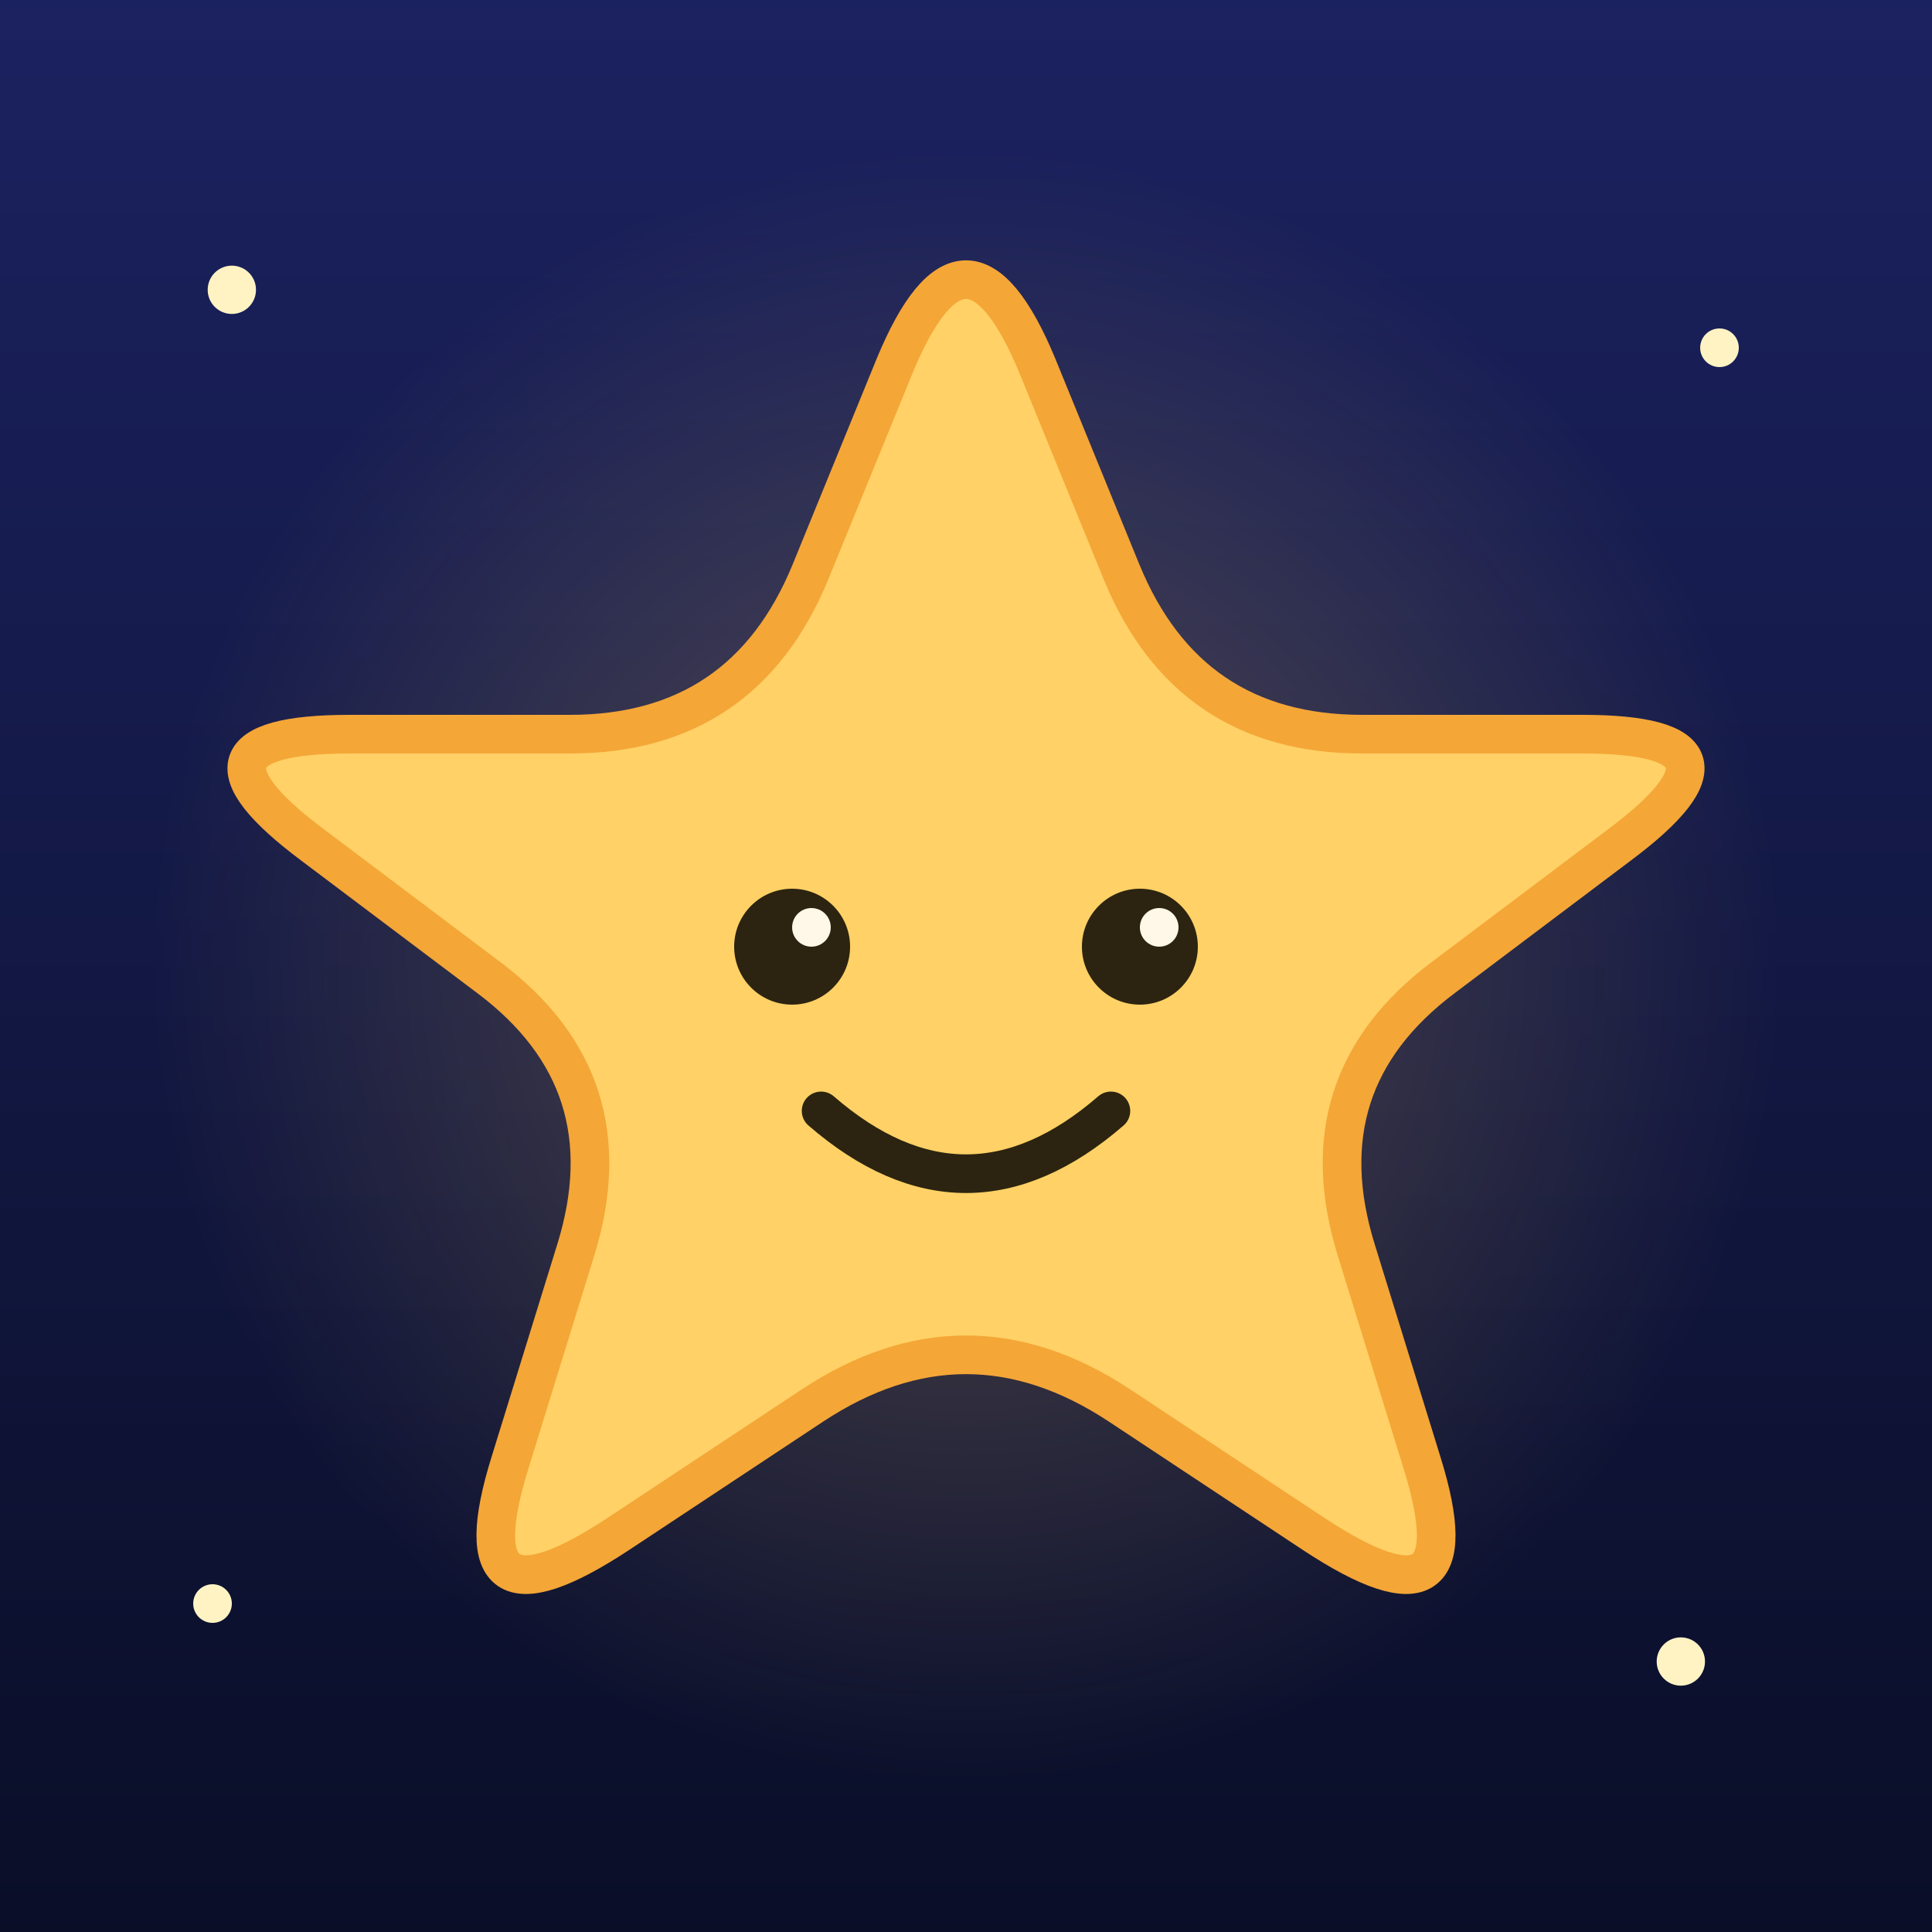
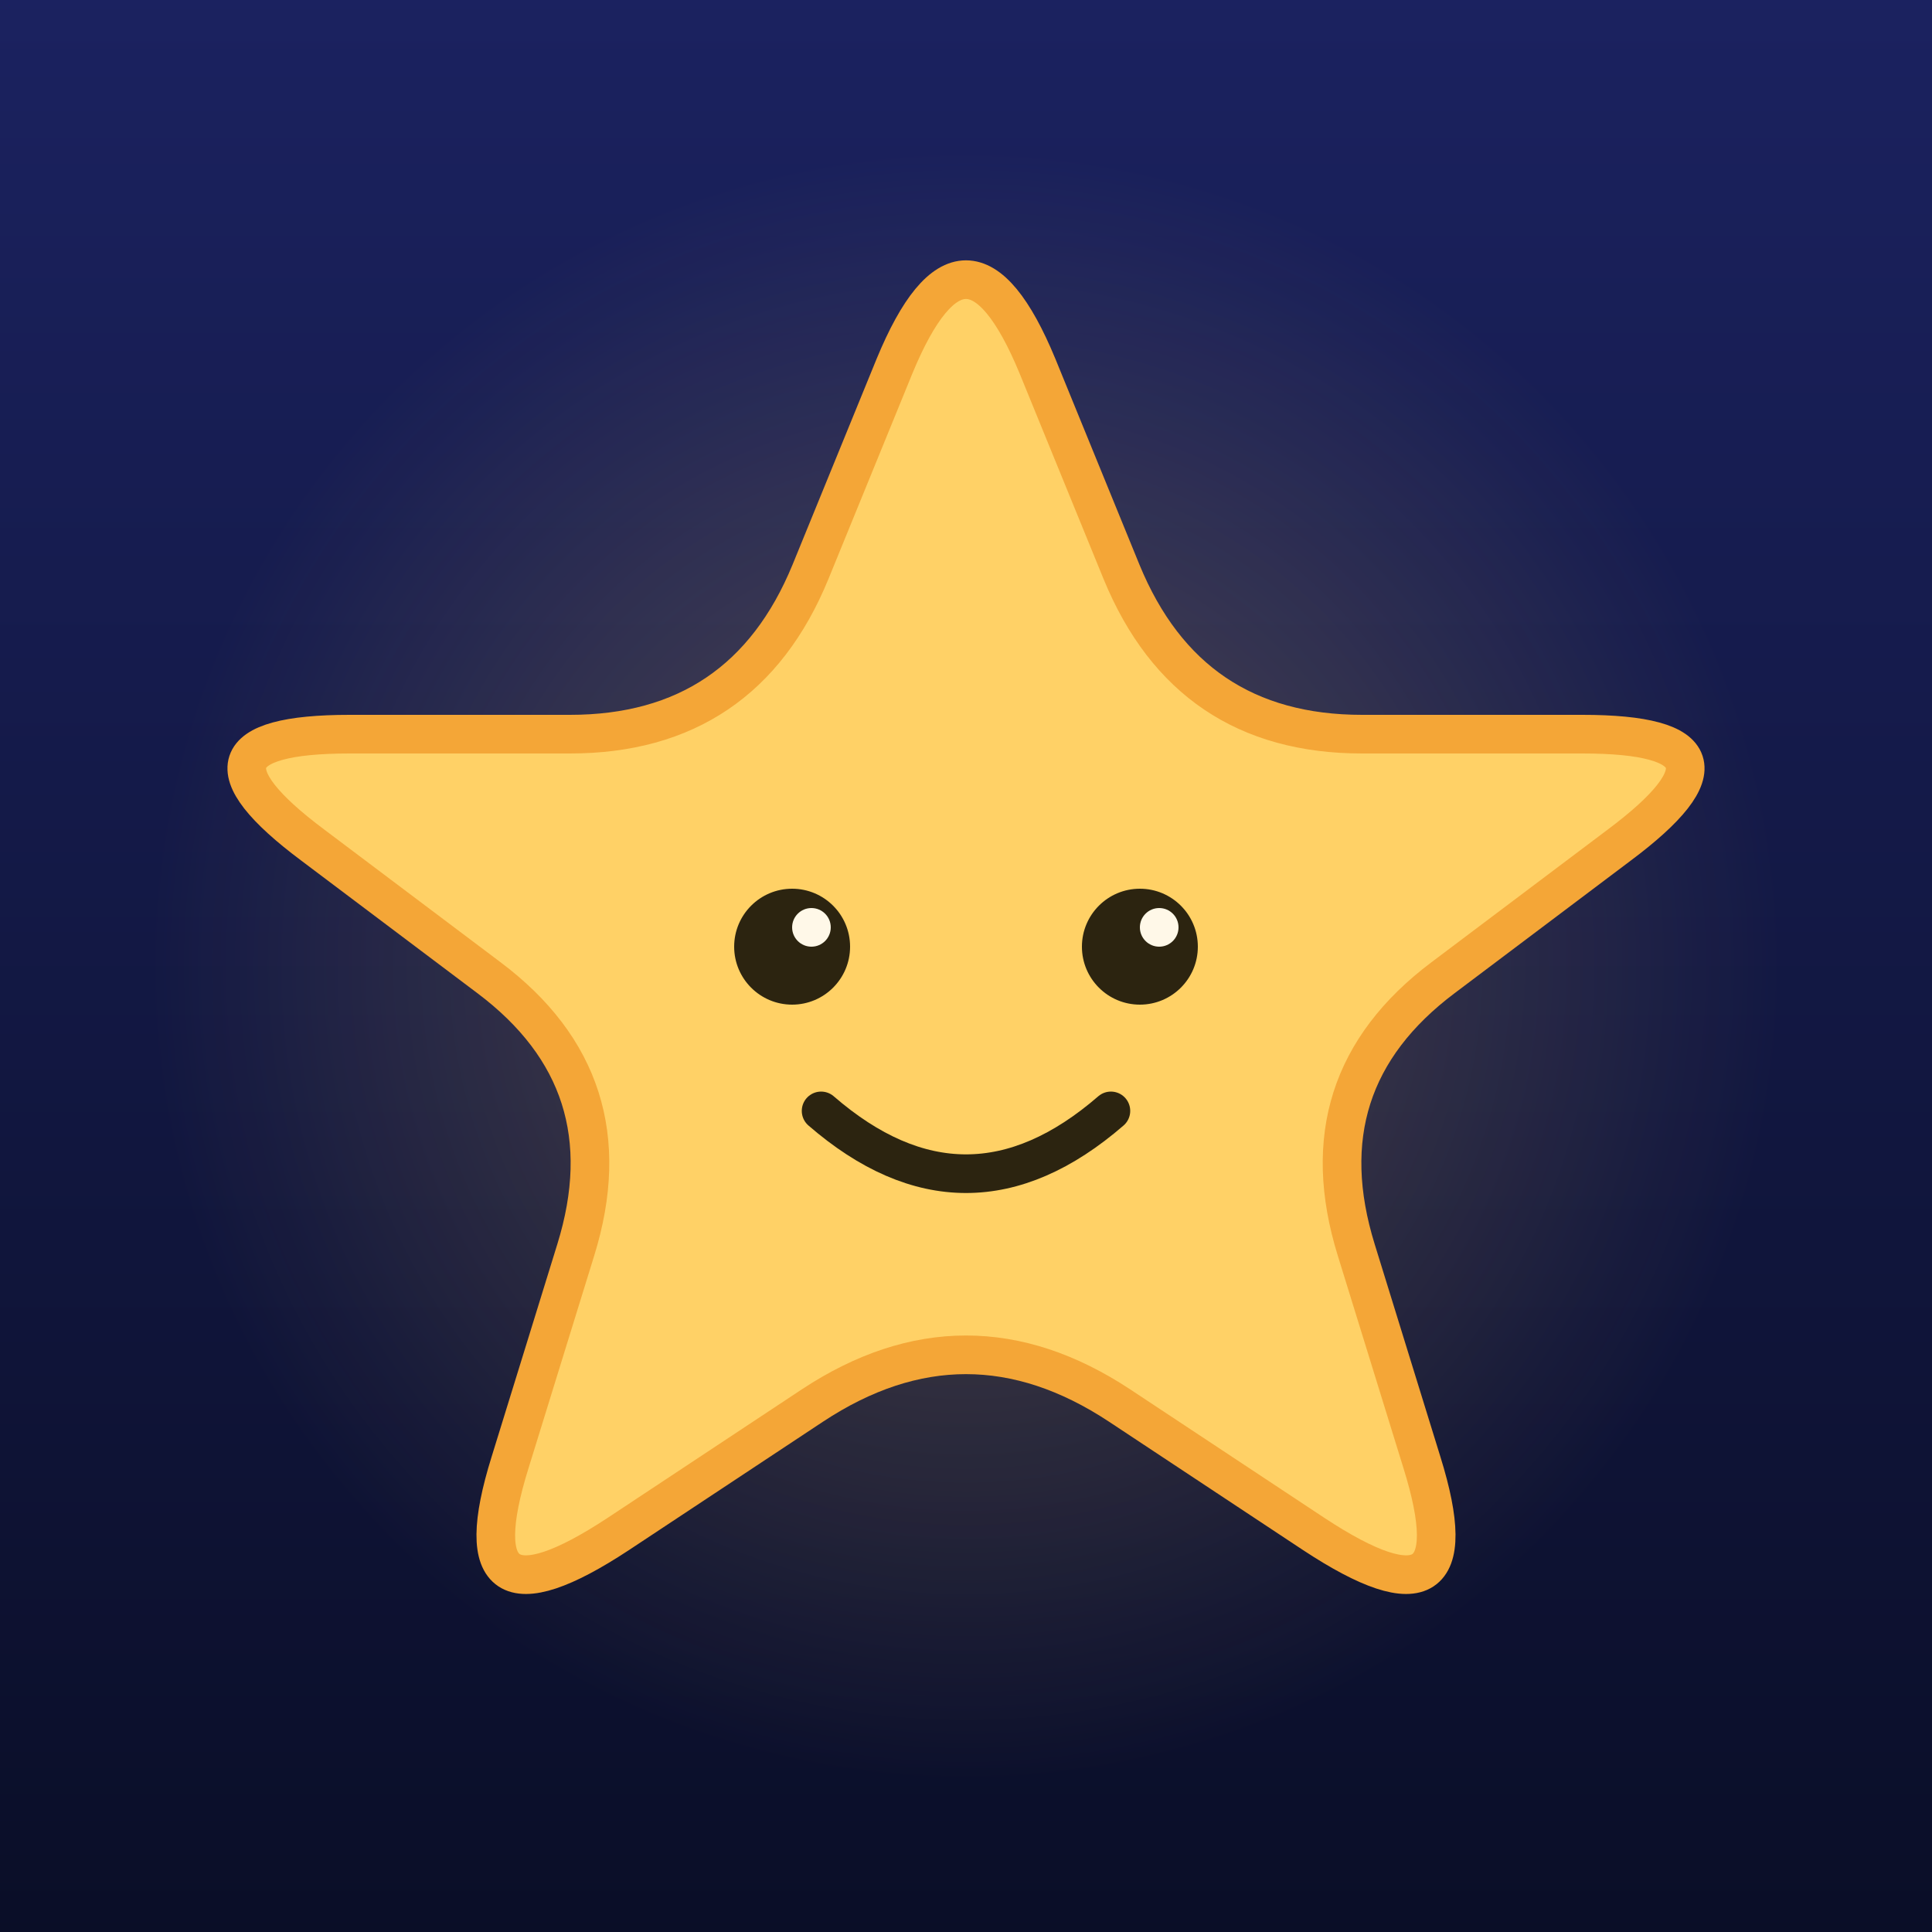
<svg xmlns="http://www.w3.org/2000/svg" viewBox="0 0 200 200">
  <defs>
    <linearGradient id="g" x1="0" y1="0" x2="0" y2="1">
      <stop offset="0" stop-color="#1b2260" />
      <stop offset="1" stop-color="#0a0e27" />
    </linearGradient>
    <radialGradient id="h" cx="50%" cy="50%" r="50%">
      <stop offset="0" stop-color="#ffd166" stop-opacity=".28" />
      <stop offset="1" stop-color="#ffd166" stop-opacity="0" />
    </radialGradient>
  </defs>
  <rect width="200" height="200" fill="url(#g)" />
  <circle cx="100" cy="100" r="85" fill="url(#h)" />
-   <g fill="#fff3c4">
-     <circle cx="24" cy="30" r="2.5" />
-     <circle cx="178" cy="36" r="2" />
-     <circle cx="174" cy="172" r="2.5" />
-     <circle cx="22" cy="166" r="2" />
-   </g>
  <g transform="translate(100 100) scale(1.0) translate(-100 -100)">
    <path d="M92.6,37.9 Q100.0,20.0 107.4,37.9 L116.1,59.2 Q123.0,76.0 141.0,76.0 L163.8,76.0 Q183.0,76.0 167.6,87.5 L149.4,101.2 Q135.0,112.0 140.4,129.4 L147.2,151.4 Q153.0,170.0 136.0,158.8 L115.9,145.5 Q100.0,135.0 84.1,145.5 L64.0,158.8 Q47.0,170.0 52.8,151.4 L59.6,129.4 Q65.0,112.0 50.6,101.2 L32.4,87.5 Q17.0,76.0 36.2,76.0 L59.0,76.0 Q77.0,76.0 83.9,59.2 Z" fill="#ffd166" stroke="#f4a637" stroke-width="4" stroke-linejoin="round" />
    <ellipse cx="82" cy="98" rx="6" ry="6" fill="#2c2410" />
    <ellipse cx="118" cy="98" rx="6" ry="6" fill="#2c2410" />
    <circle cx="84" cy="96" r="2" fill="#fff8e8" />
    <circle cx="120" cy="96" r="2" fill="#fff8e8" />
    <path d="M85 115 Q100 128 115 115" fill="none" stroke="#2c2410" stroke-width="4" stroke-linecap="round" />
  </g>
</svg>
